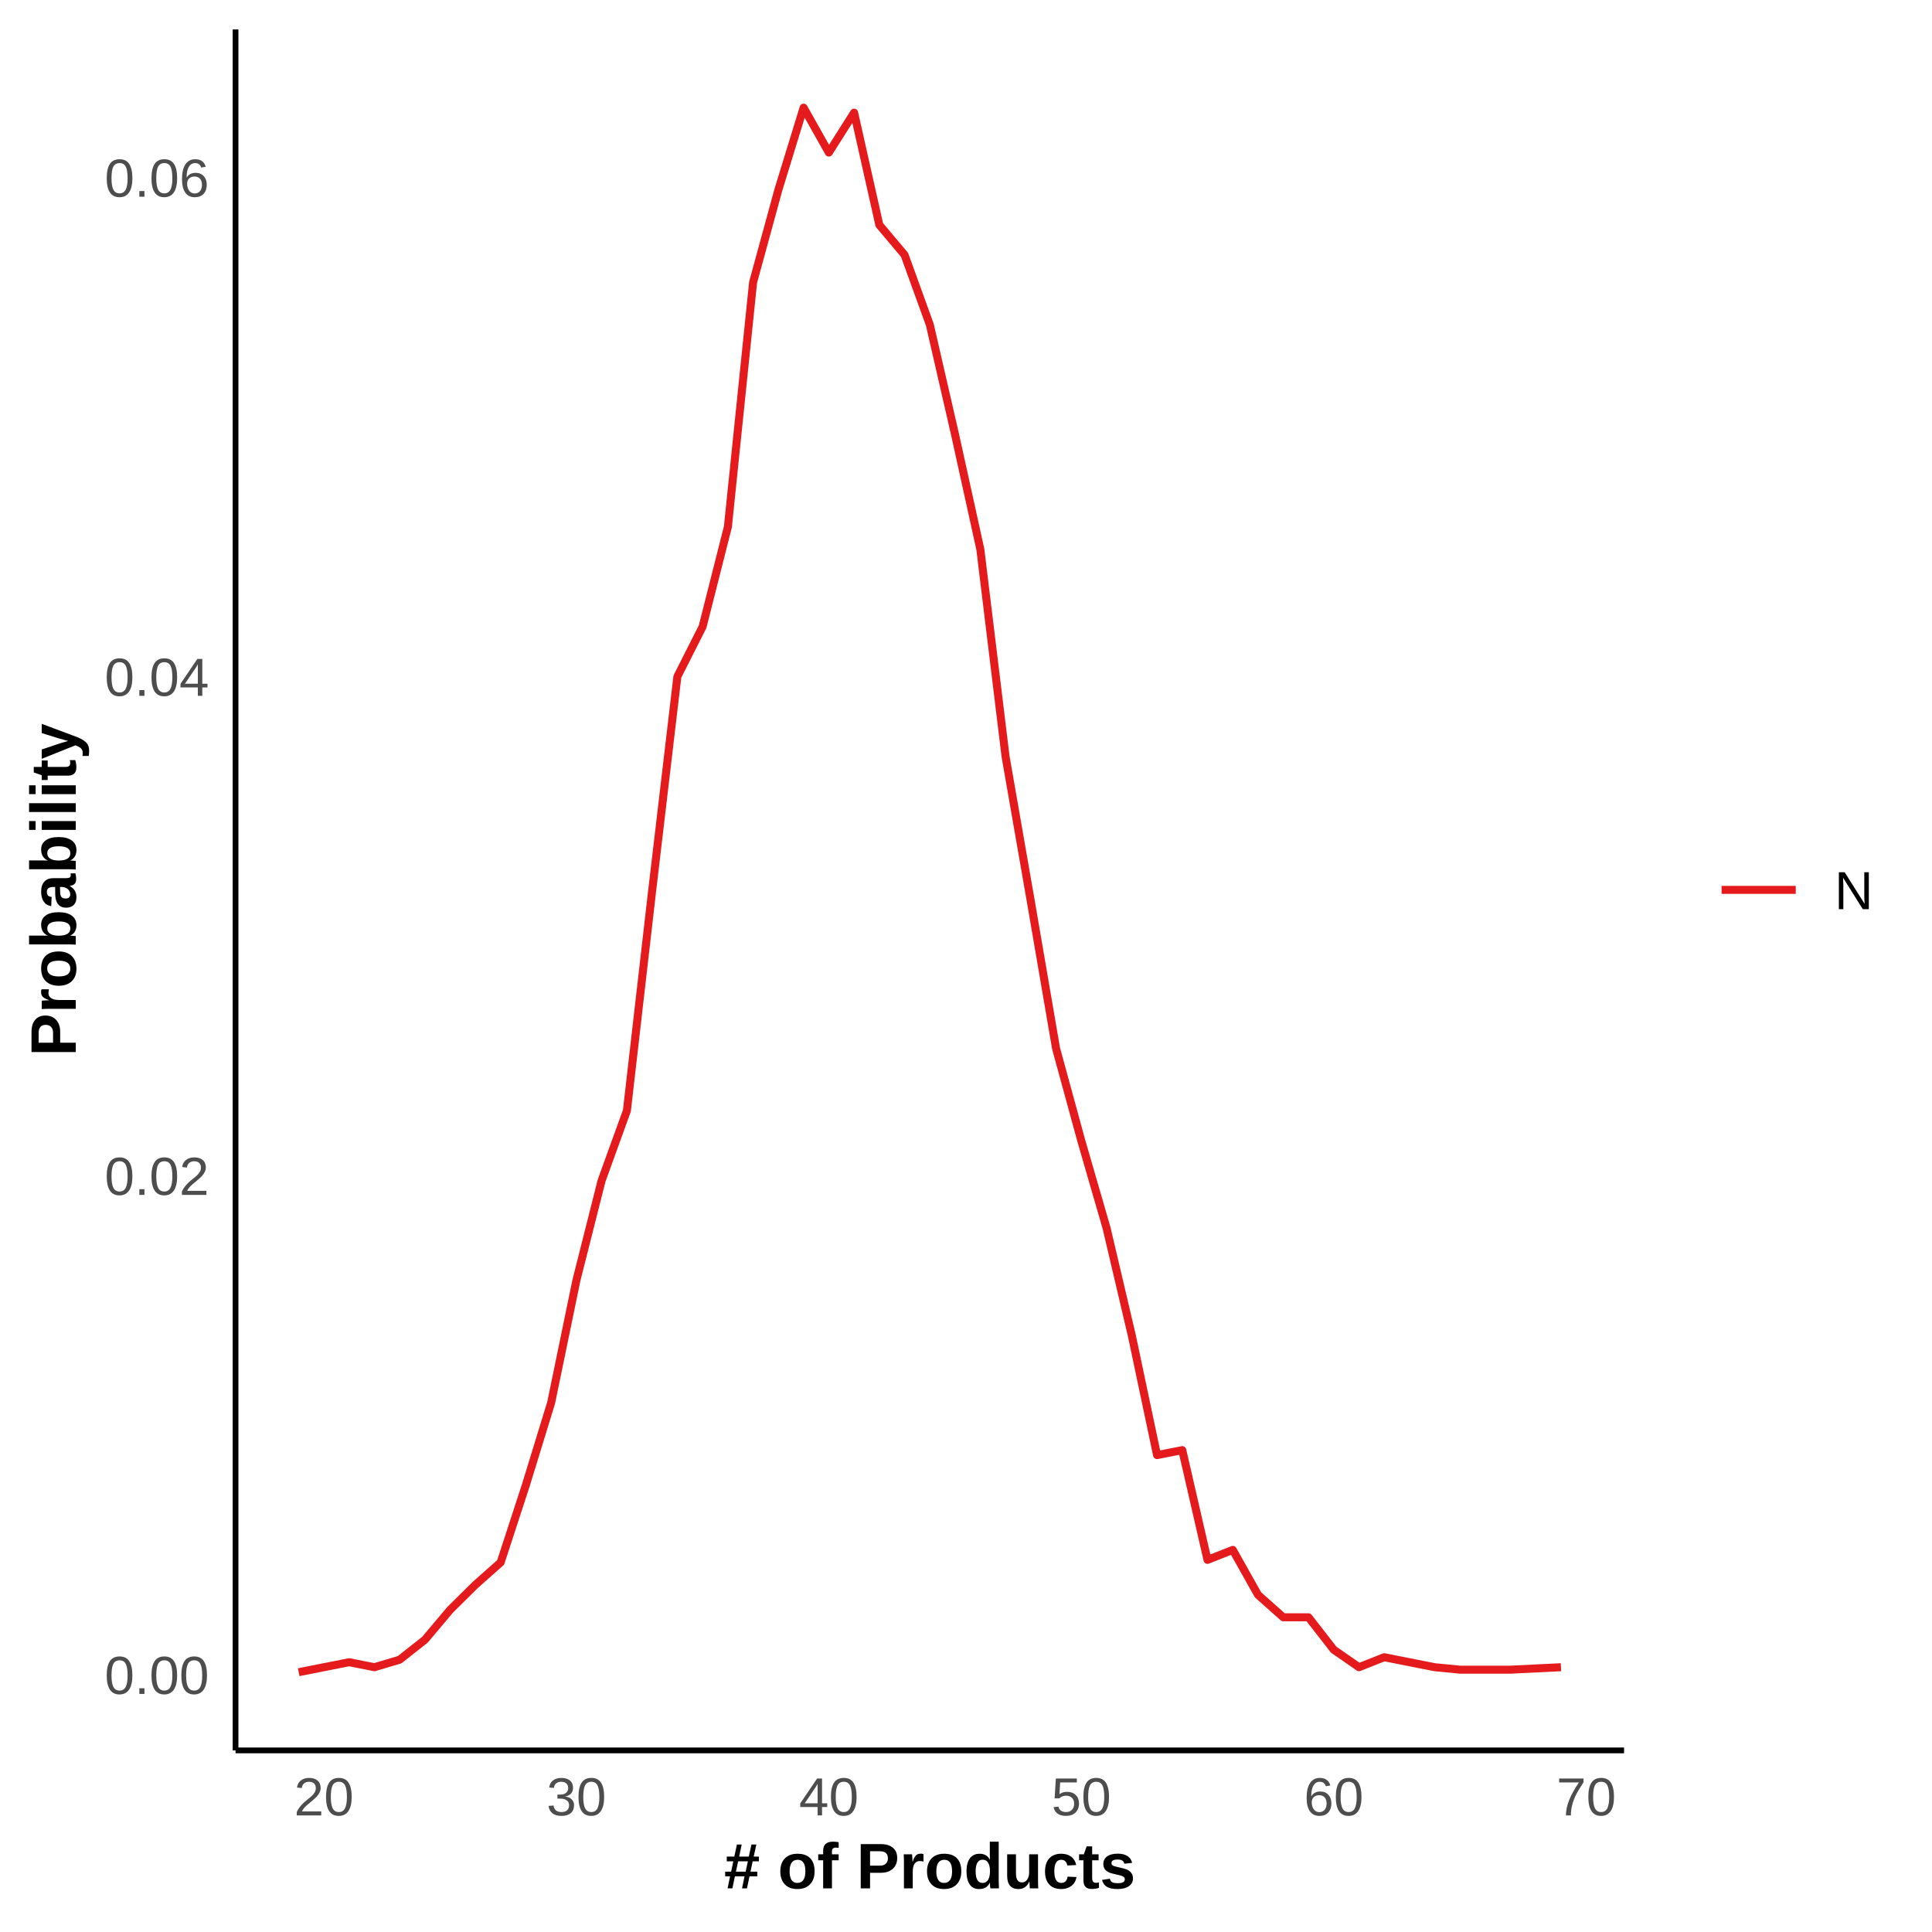
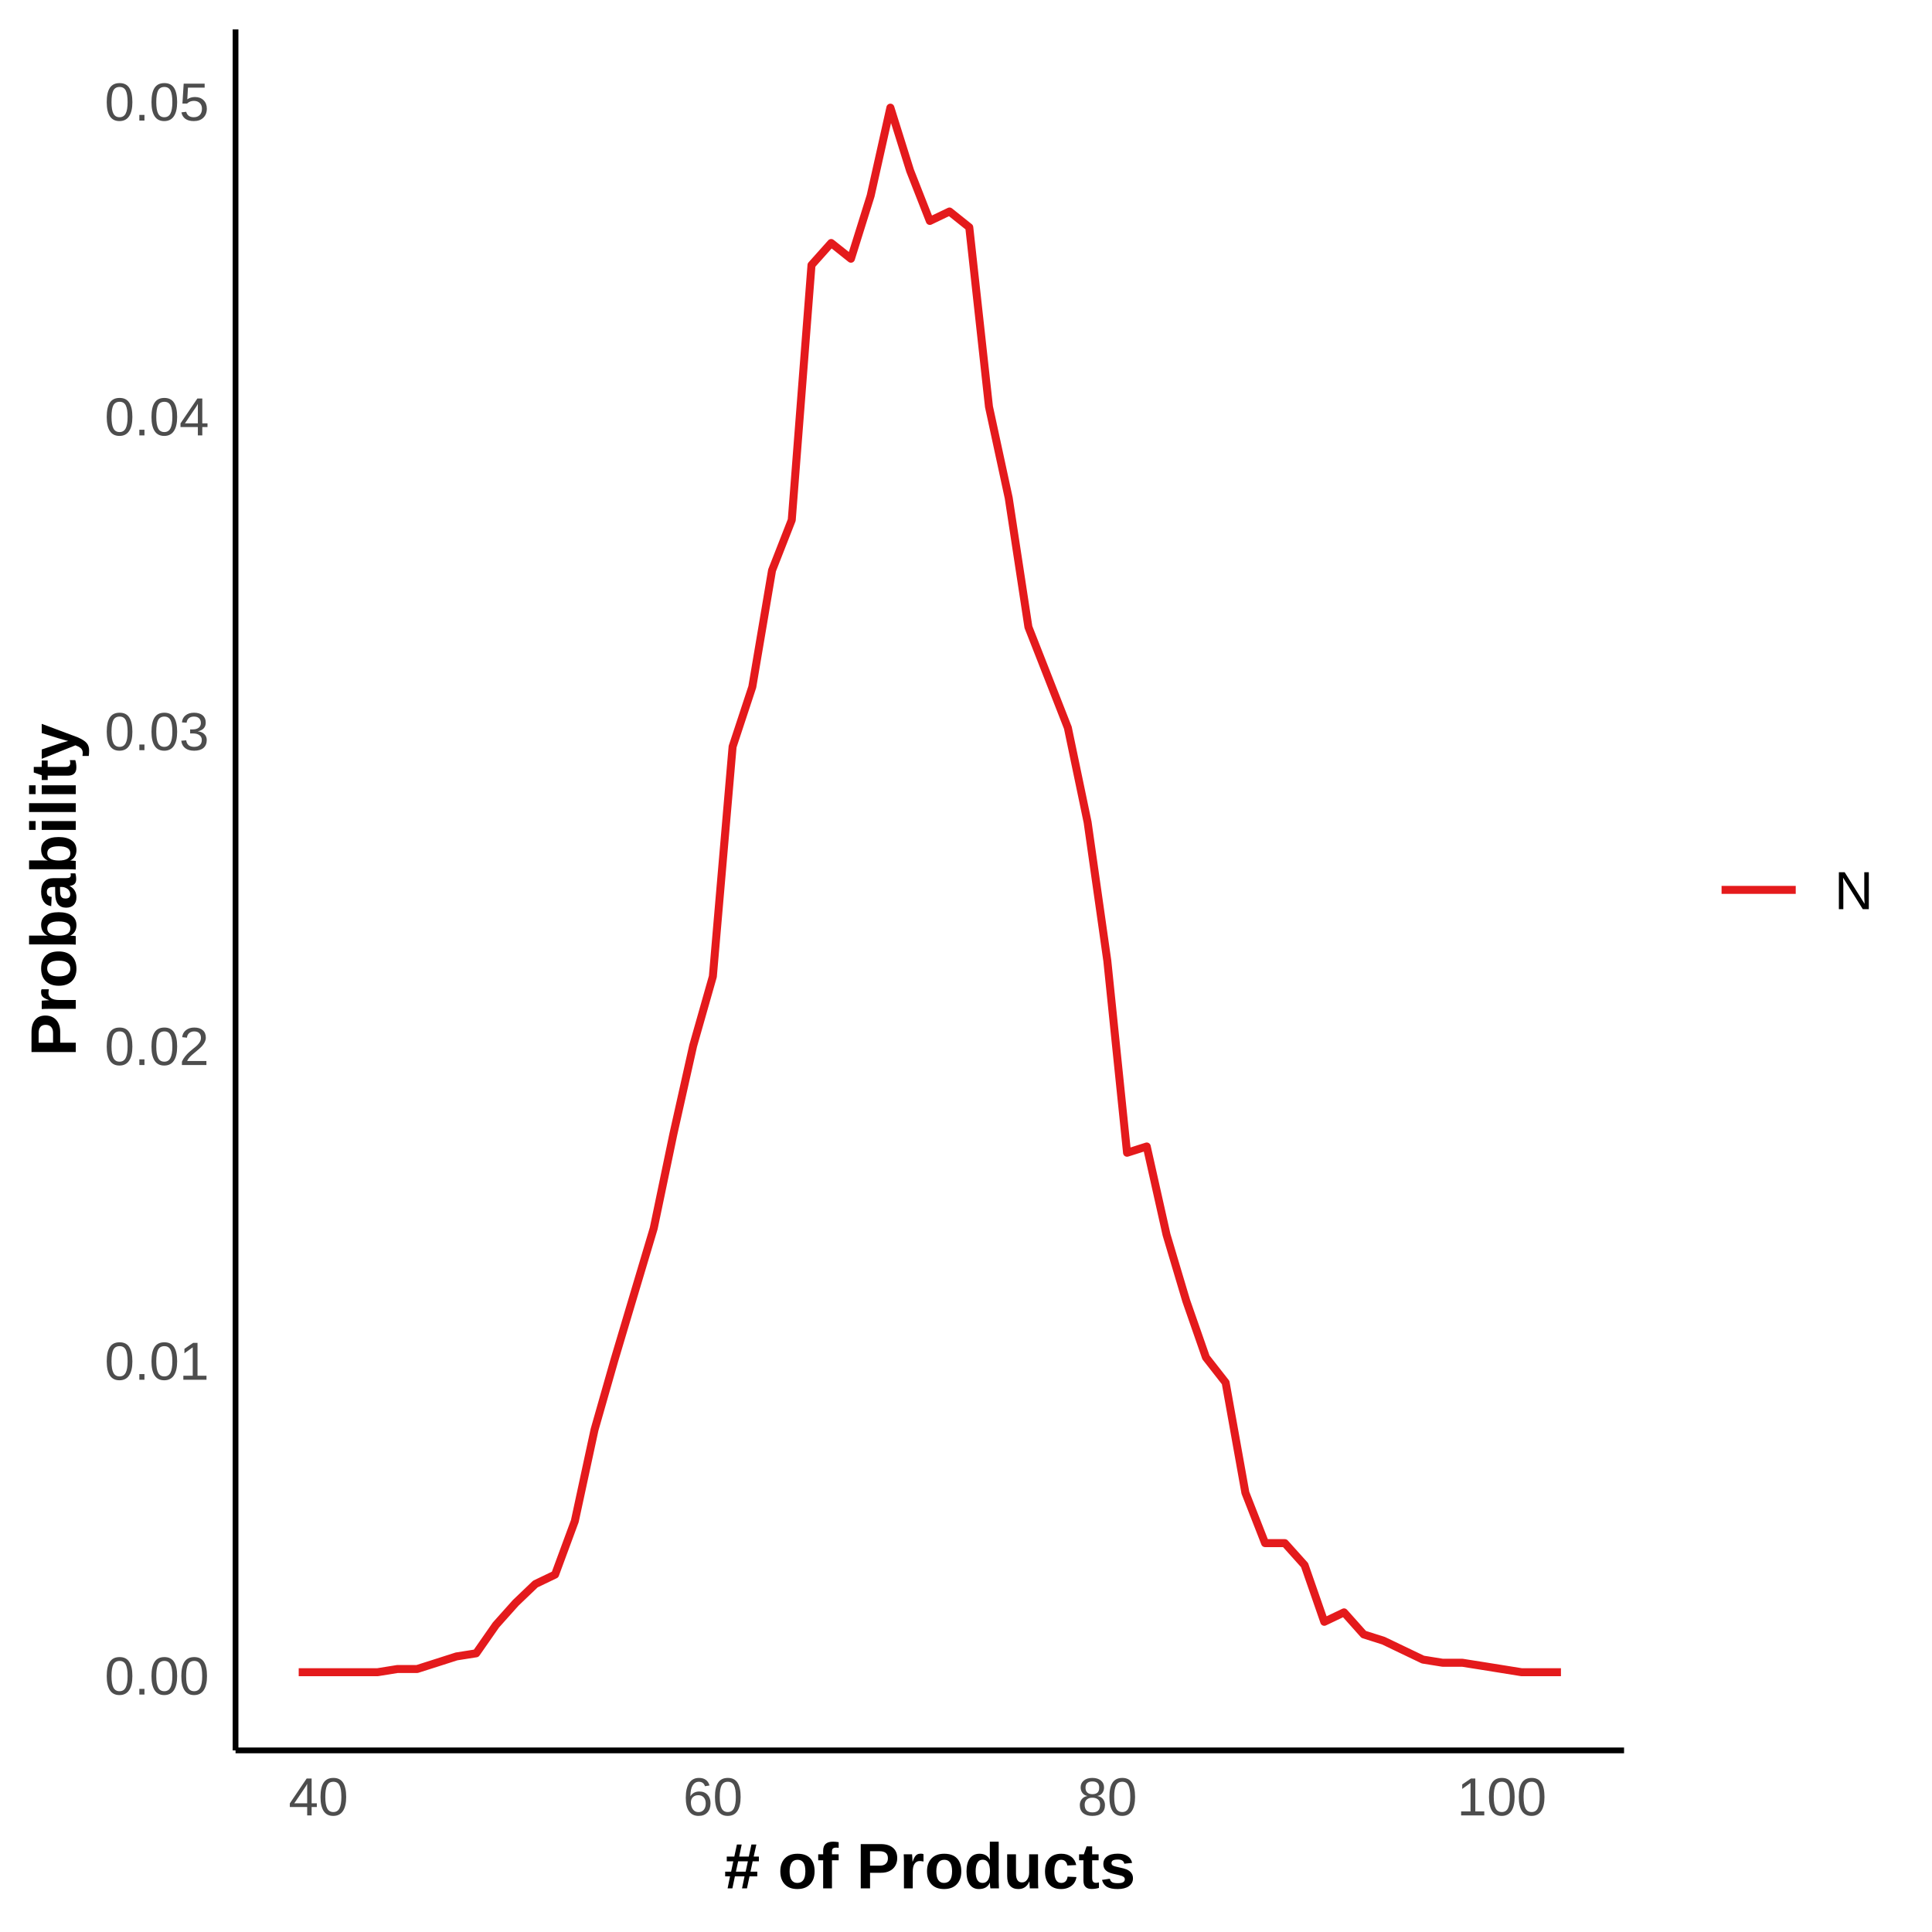
<svg xmlns="http://www.w3.org/2000/svg" class="svglite" width="360.00pt" height="360.00pt" viewBox="0 0 360.00 360.00">
  <defs>
    <style type="text/css">
    .svglite line, .svglite polyline, .svglite polygon, .svglite path, .svglite rect, .svglite circle {
      fill: none;
      stroke: #000000;
      stroke-linecap: round;
      stroke-linejoin: round;
      stroke-miterlimit: 10.00;
    }
    .svglite text {
      white-space: pre;
    }
  </style>
  </defs>
  <rect width="100%" height="100%" style="stroke: none; fill: #FFFFFF;" />
  <defs>
    <clipPath id="cpMC4wMHwzNjAuMDB8MC4wMHwzNjAuMDA=">
      <rect x="0.00" y="0.00" width="360.00" height="360.00" />
    </clipPath>
  </defs>
  <g clip-path="url(#cpMC4wMHwzNjAuMDB8MC4wMHwzNjAuMDA=)">
</g>
  <defs>
    <clipPath id="cpNDMuODl8MzAyLjYyfDUuNDh8MzI2LjE2">
      <rect x="43.89" y="5.48" width="258.73" height="320.68" />
    </clipPath>
  </defs>
  <g clip-path="url(#cpNDMuODl8MzAyLjYyfDUuNDh8MzI2LjE2)">
-     <polyline points="55.66,311.59 65.06,309.73 69.77,310.66 74.47,309.26 79.18,305.54 83.88,299.96 88.58,295.31 93.29,291.13 97.99,276.72 102.70,261.37 107.40,238.59 112.10,219.99 116.81,206.97 121.51,166.05 126.22,126.07 130.92,116.77 135.63,98.17 140.33,52.60 145.03,35.40 149.74,20.06 154.44,28.43 159.15,20.99 163.85,41.91 168.55,47.49 173.26,60.51 177.96,80.97 182.67,102.35 187.37,140.95 192.07,167.91 196.78,195.35 201.48,212.55 206.19,228.82 210.89,248.82 215.60,271.14 220.30,270.21 225.00,290.66 229.71,288.80 234.41,297.17 239.12,301.36 243.82,301.36 248.52,307.40 253.23,310.66 257.93,308.80 262.64,309.73 267.34,310.66 272.04,311.12 276.75,311.12 281.45,311.12 290.86,310.66 " style="stroke-width: 1.49; stroke: #E41A1C; stroke-linecap: butt;" />
+     <polyline points="55.66,311.59 66.68,311.59 70.36,311.59 74.03,311.00 77.71,311.00 81.38,309.83 85.06,308.65 88.73,308.07 92.41,302.79 96.08,298.68 99.76,295.16 103.43,293.40 107.11,283.43 110.78,266.42 114.46,253.52 118.13,241.20 121.81,228.88 125.48,211.28 129.16,194.86 132.83,181.95 136.51,139.13 140.18,127.99 143.86,106.28 147.53,96.90 151.21,49.39 154.88,45.28 158.56,48.21 162.23,36.48 165.91,20.06 169.58,31.79 173.26,41.17 176.93,39.41 180.61,42.35 184.28,75.78 187.96,92.79 191.63,116.84 195.31,126.23 198.98,135.61 202.66,153.21 206.33,179.02 210.01,214.80 213.68,213.63 217.36,230.05 221.03,242.37 224.71,252.93 228.38,257.62 232.06,278.15 235.73,287.54 239.41,287.54 243.09,291.64 246.76,302.20 250.44,300.44 254.11,304.55 257.79,305.72 261.46,307.48 265.14,309.24 268.81,309.83 272.49,309.83 276.16,310.41 279.84,311.00 283.51,311.59 290.86,311.59 " style="stroke-width: 1.49; stroke: #E41A1C; stroke-linecap: butt;" />
  </g>
  <g clip-path="url(#cpMC4wMHwzNjAuMDB8MC4wMHwzNjAuMDA=)">
    <polyline points="43.89,326.16 43.89,5.48 " style="stroke-width: 1.07; stroke-linecap: butt;" />
-     <text x="38.96" y="315.64" text-anchor="end" style="font-size: 10.00px;fill: #4D4D4D; font-family: &quot;Arial&quot;;" textLength="19.45px" lengthAdjust="spacingAndGlyphs">0.00</text>
-     <text x="38.96" y="222.65" text-anchor="end" style="font-size: 10.00px;fill: #4D4D4D; font-family: &quot;Arial&quot;;" textLength="19.45px" lengthAdjust="spacingAndGlyphs">0.02</text>
-     <text x="38.96" y="129.66" text-anchor="end" style="font-size: 10.00px;fill: #4D4D4D; font-family: &quot;Arial&quot;;" textLength="19.45px" lengthAdjust="spacingAndGlyphs">0.04</text>
-     <text x="38.96" y="36.66" text-anchor="end" style="font-size: 10.00px;fill: #4D4D4D; font-family: &quot;Arial&quot;;" textLength="19.45px" lengthAdjust="spacingAndGlyphs">0.06</text>
+     <text x="38.96" y="315.76" text-anchor="end" style="font-size: 10.00px;fill: #4D4D4D; font-family: &quot;Arial&quot;;" textLength="19.45px" lengthAdjust="spacingAndGlyphs">0.00</text>
+     <text x="38.96" y="257.10" text-anchor="end" style="font-size: 10.00px;fill: #4D4D4D; font-family: &quot;Arial&quot;;" textLength="19.45px" lengthAdjust="spacingAndGlyphs">0.01</text>
+     <text x="38.96" y="198.45" text-anchor="end" style="font-size: 10.00px;fill: #4D4D4D; font-family: &quot;Arial&quot;;" textLength="19.45px" lengthAdjust="spacingAndGlyphs">0.02</text>
+     <text x="38.96" y="139.79" text-anchor="end" style="font-size: 10.00px;fill: #4D4D4D; font-family: &quot;Arial&quot;;" textLength="19.45px" lengthAdjust="spacingAndGlyphs">0.03</text>
+     <text x="38.96" y="81.13" text-anchor="end" style="font-size: 10.00px;fill: #4D4D4D; font-family: &quot;Arial&quot;;" textLength="19.45px" lengthAdjust="spacingAndGlyphs">0.04</text>
+     <text x="38.96" y="22.47" text-anchor="end" style="font-size: 10.00px;fill: #4D4D4D; font-family: &quot;Arial&quot;;" textLength="19.45px" lengthAdjust="spacingAndGlyphs">0.05</text>
    <polyline points="43.89,326.16 302.62,326.16 " style="stroke-width: 1.07; stroke-linecap: butt;" />
-     <text x="60.36" y="338.27" text-anchor="middle" style="font-size: 10.00px;fill: #4D4D4D; font-family: &quot;Arial&quot;;" textLength="11.12px" lengthAdjust="spacingAndGlyphs">20</text>
-     <text x="107.40" y="338.27" text-anchor="middle" style="font-size: 10.00px;fill: #4D4D4D; font-family: &quot;Arial&quot;;" textLength="11.12px" lengthAdjust="spacingAndGlyphs">30</text>
-     <text x="154.44" y="338.27" text-anchor="middle" style="font-size: 10.00px;fill: #4D4D4D; font-family: &quot;Arial&quot;;" textLength="11.12px" lengthAdjust="spacingAndGlyphs">40</text>
-     <text x="201.48" y="338.27" text-anchor="middle" style="font-size: 10.00px;fill: #4D4D4D; font-family: &quot;Arial&quot;;" textLength="11.12px" lengthAdjust="spacingAndGlyphs">50</text>
-     <text x="248.52" y="338.27" text-anchor="middle" style="font-size: 10.00px;fill: #4D4D4D; font-family: &quot;Arial&quot;;" textLength="11.12px" lengthAdjust="spacingAndGlyphs">60</text>
-     <text x="295.57" y="338.27" text-anchor="middle" style="font-size: 10.00px;fill: #4D4D4D; font-family: &quot;Arial&quot;;" textLength="11.12px" lengthAdjust="spacingAndGlyphs">70</text>
+     <text x="59.33" y="338.27" text-anchor="middle" style="font-size: 10.00px;fill: #4D4D4D; font-family: &quot;Arial&quot;;" textLength="11.12px" lengthAdjust="spacingAndGlyphs">40</text>
+     <text x="132.83" y="338.27" text-anchor="middle" style="font-size: 10.00px;fill: #4D4D4D; font-family: &quot;Arial&quot;;" textLength="11.12px" lengthAdjust="spacingAndGlyphs">60</text>
+     <text x="206.33" y="338.27" text-anchor="middle" style="font-size: 10.00px;fill: #4D4D4D; font-family: &quot;Arial&quot;;" textLength="11.12px" lengthAdjust="spacingAndGlyphs">80</text>
+     <text x="279.84" y="338.27" text-anchor="middle" style="font-size: 10.00px;fill: #4D4D4D; font-family: &quot;Arial&quot;;" textLength="16.68px" lengthAdjust="spacingAndGlyphs">100</text>
    <text x="173.26" y="351.87" text-anchor="middle" style="font-size: 12.00px; font-weight: bold; font-family: &quot;Arial&quot;;" textLength="76.68px" lengthAdjust="spacingAndGlyphs"># of Products</text>
    <text transform="translate(14.12,165.82) rotate(-90)" text-anchor="middle" style="font-size: 12.00px; font-weight: bold; font-family: &quot;Arial&quot;;" textLength="62.01px" lengthAdjust="spacingAndGlyphs">Probability</text>
    <line x1="320.79" y1="165.82" x2="334.61" y2="165.82" style="stroke-width: 1.49; stroke: #E41A1C; stroke-linecap: butt;" />
    <text x="341.82" y="169.41" style="font-size: 10.00px; font-family: &quot;Arial&quot;;" textLength="7.22px" lengthAdjust="spacingAndGlyphs">N</text>
  </g>
</svg>
